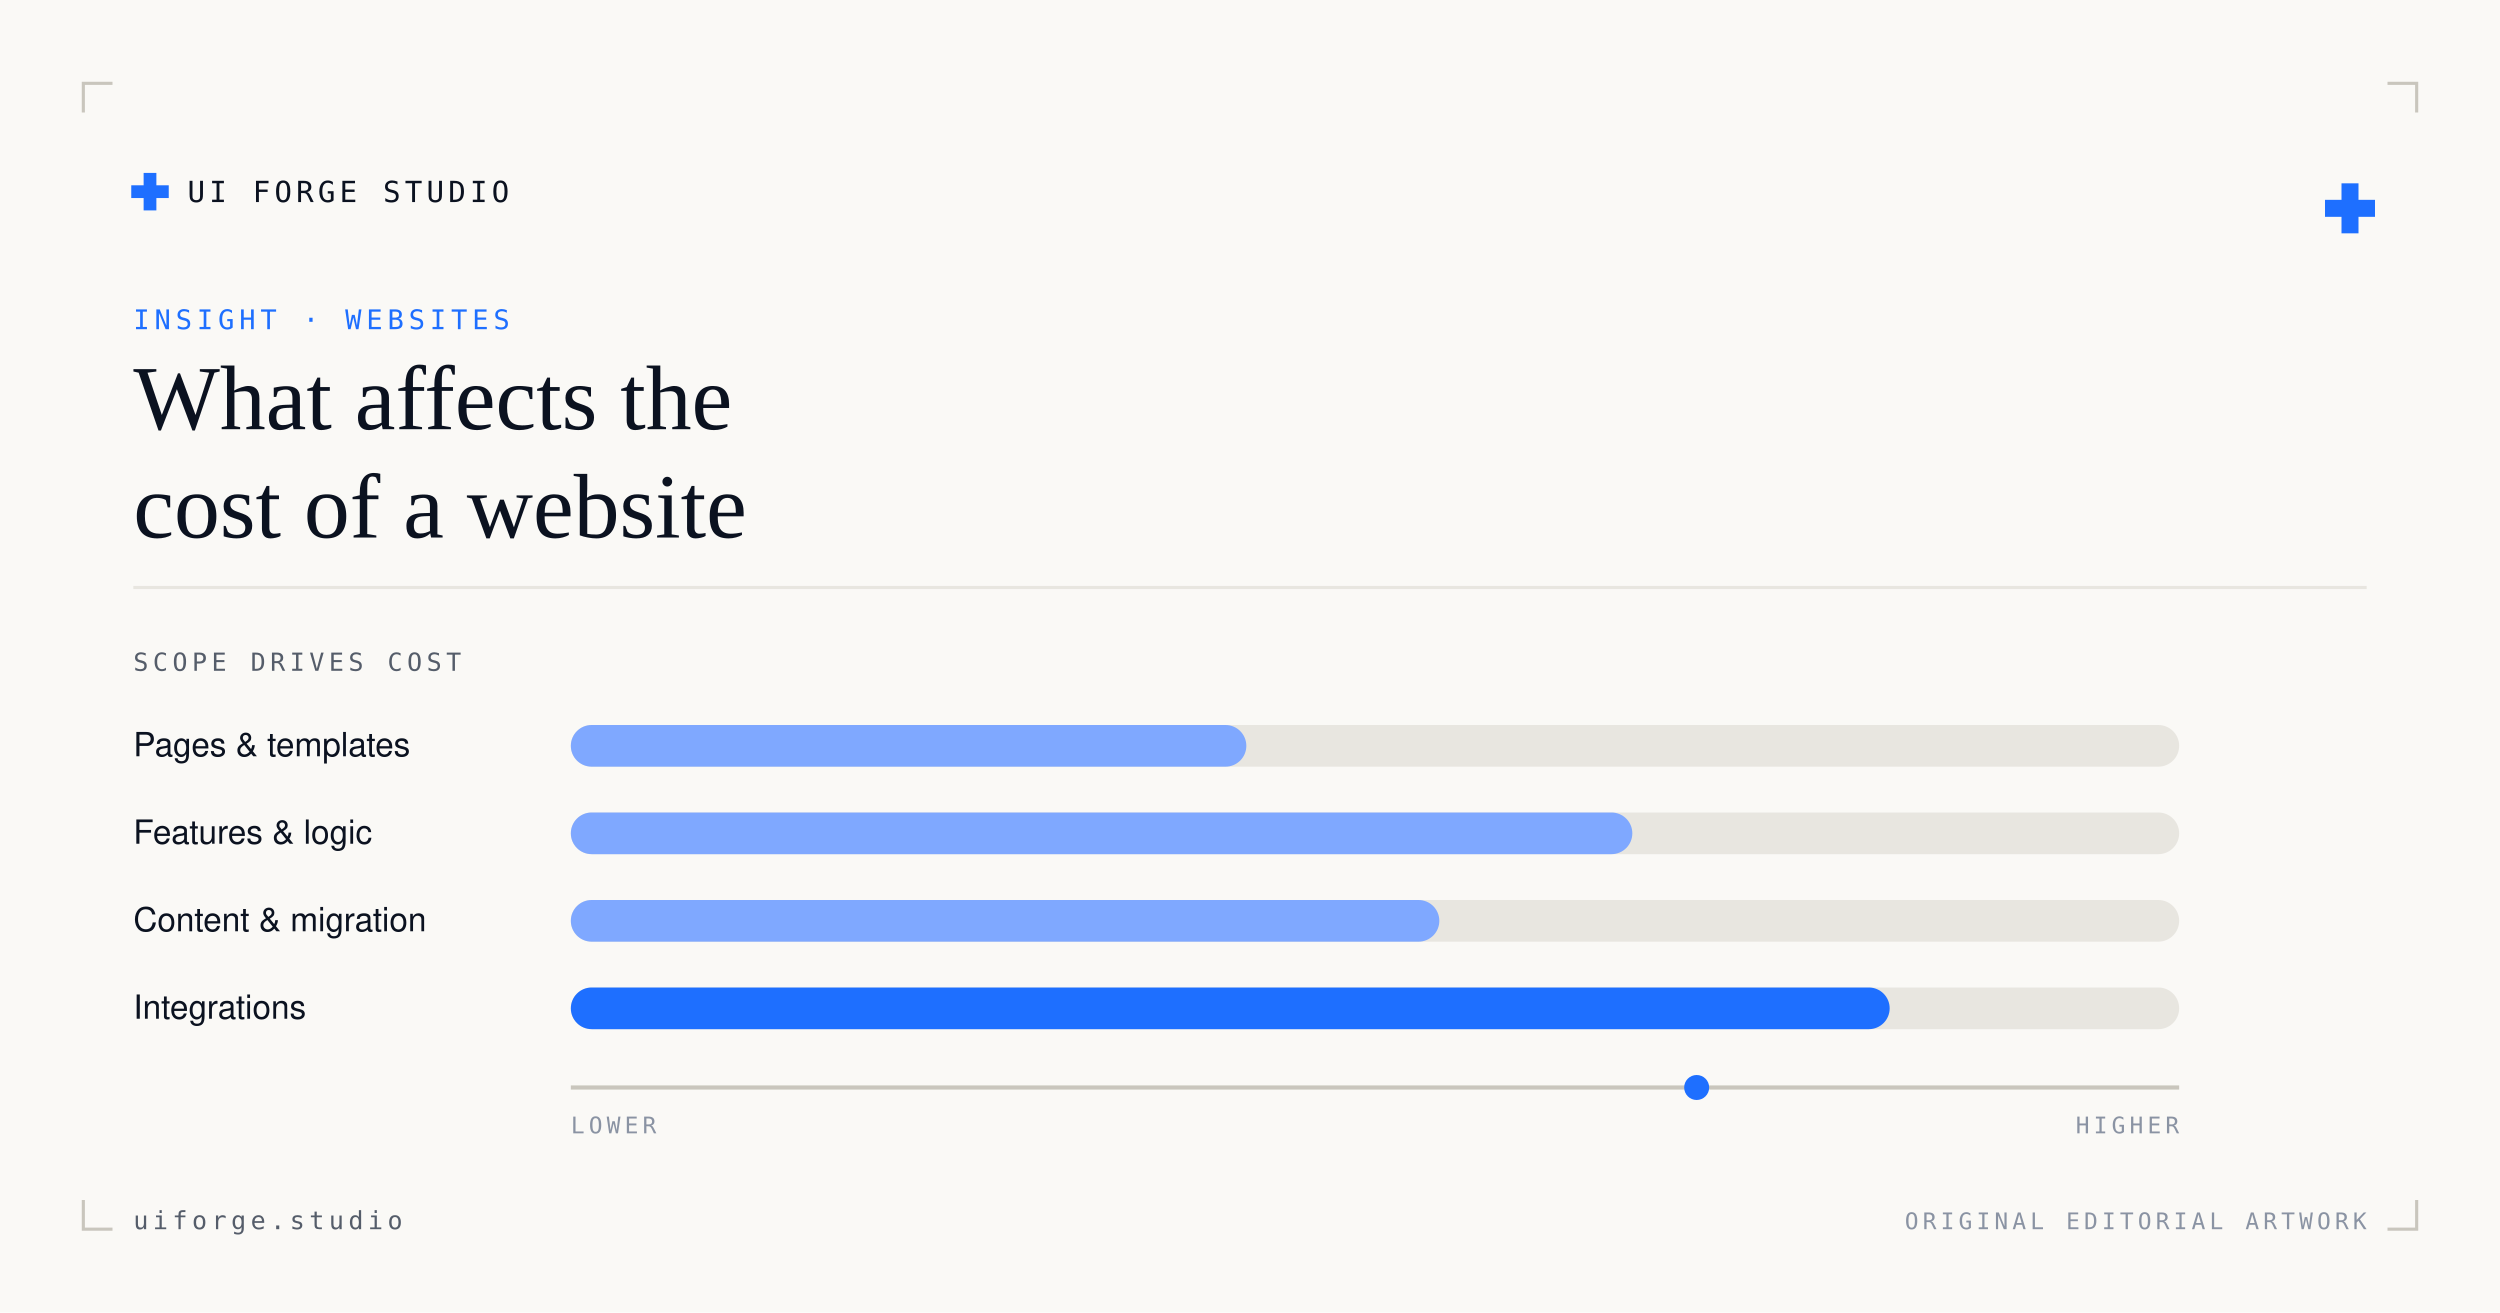
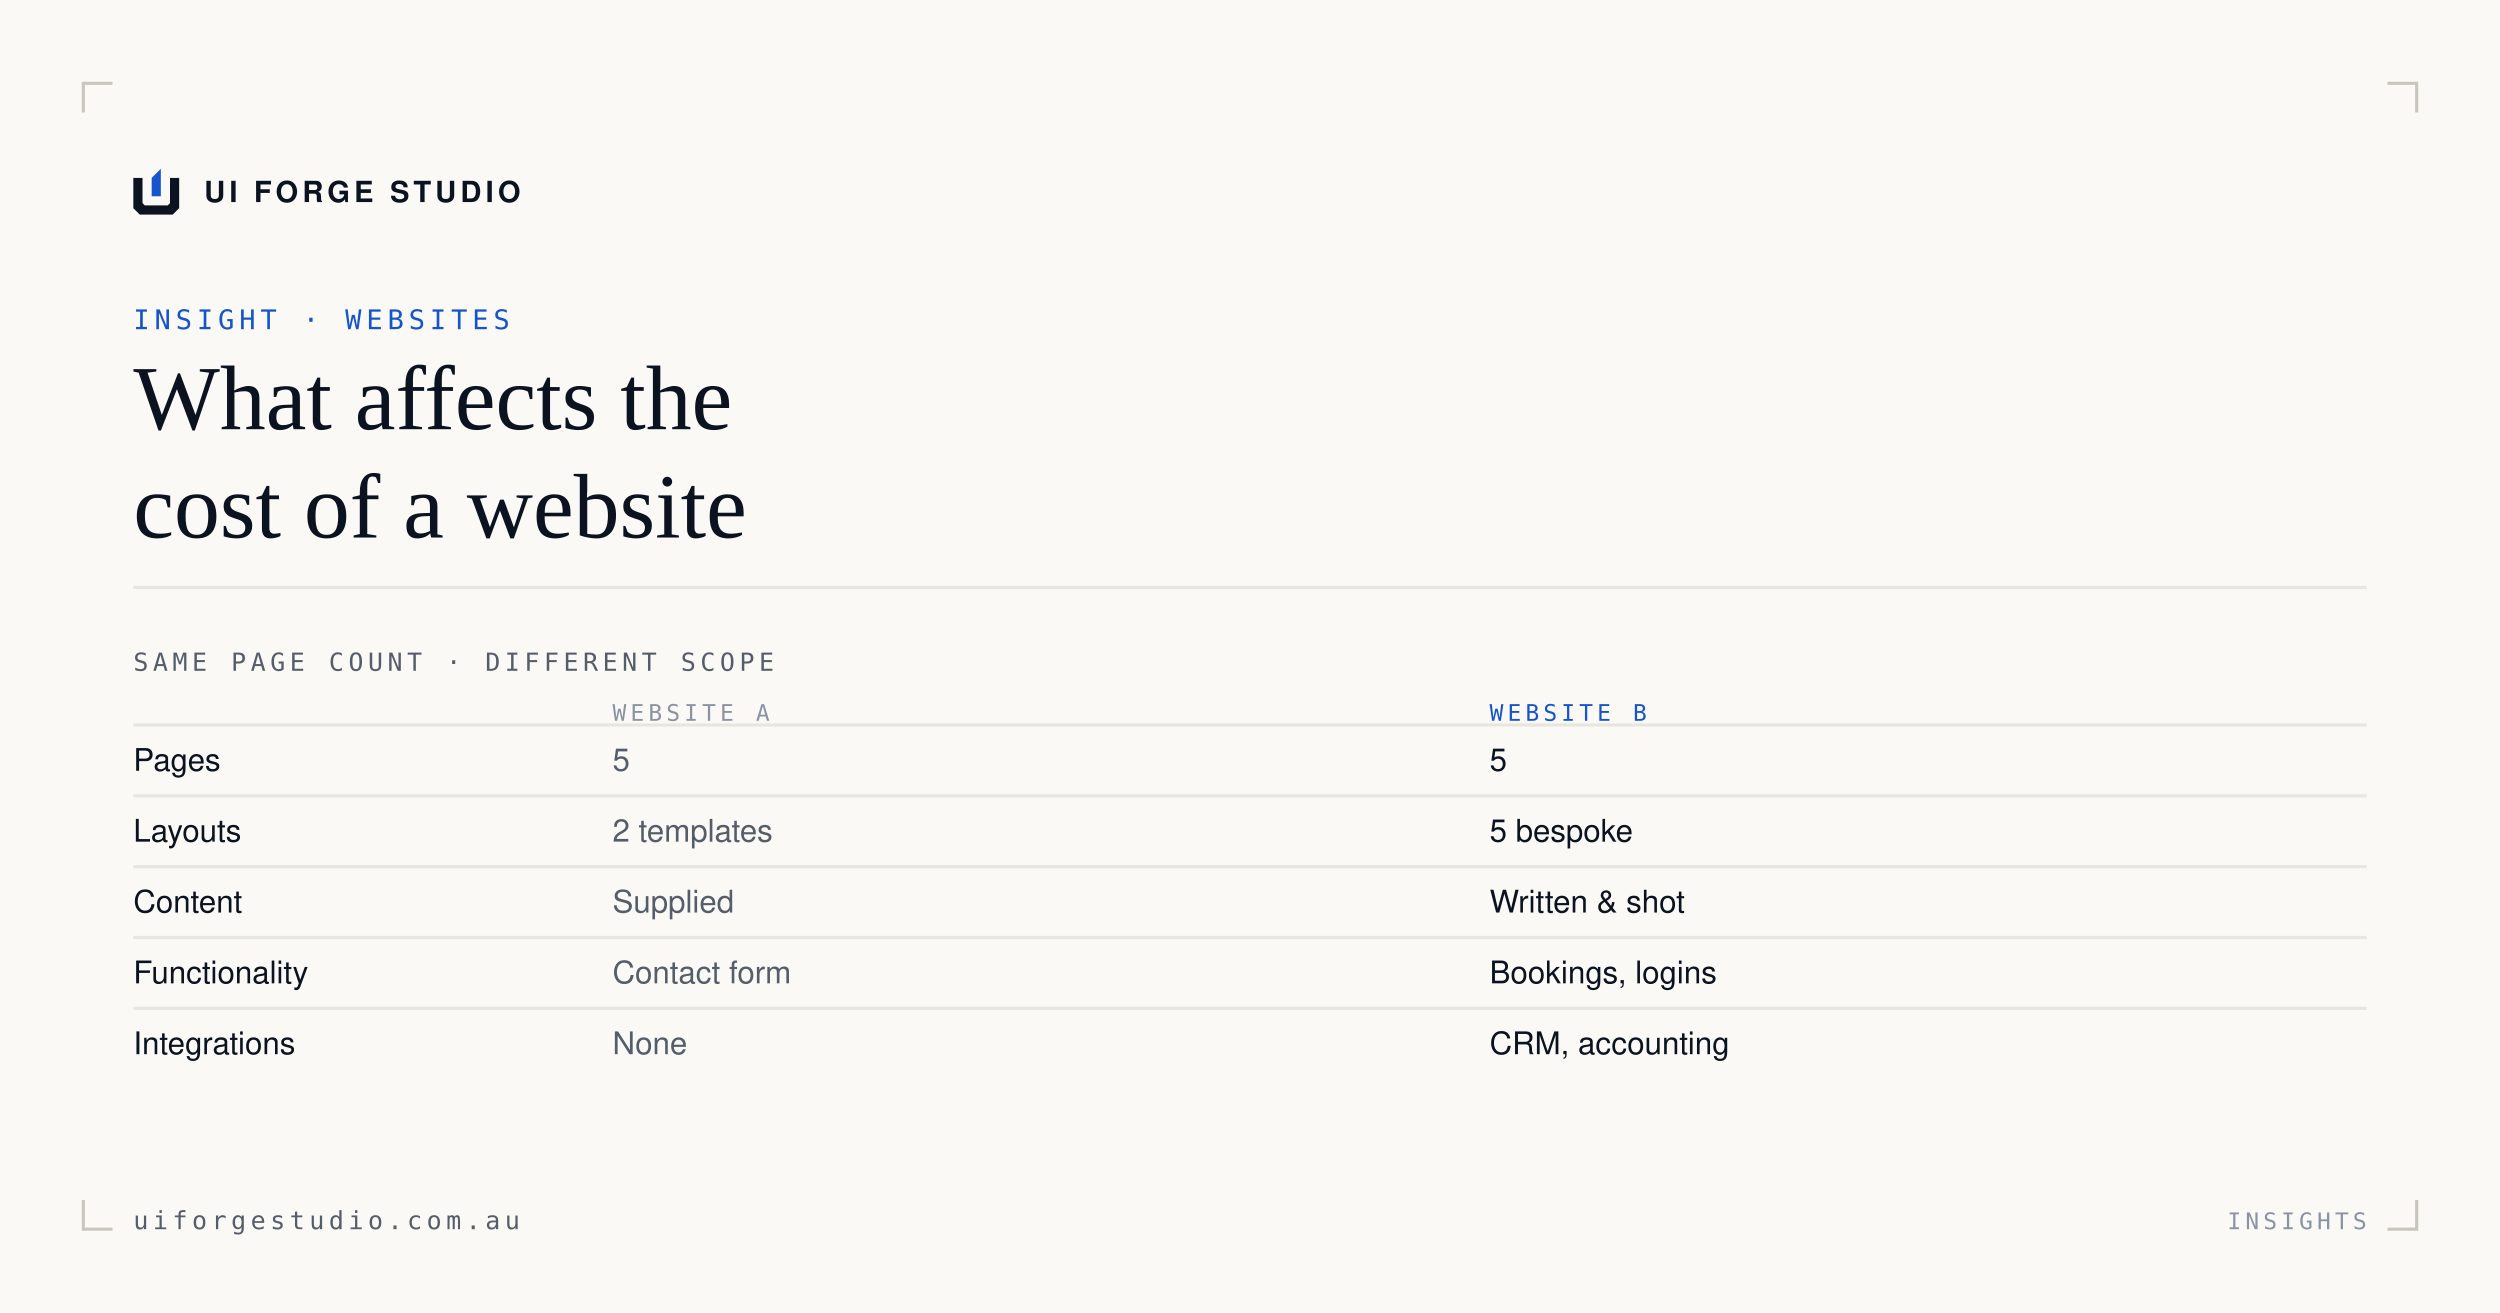
- <svg xmlns="http://www.w3.org/2000/svg" width="1200" height="630" viewBox="0 0 1200 630" role="img" aria-label="UI Forge Studio insight cover — What affects the cost of a website. Original editorial diagram artwork on a warm off-white stage.">
+ <svg xmlns="http://www.w3.org/2000/svg" width="1200" height="630" viewBox="0 0 1200 630" role="img" aria-label="UI Forge Studio insight cover — What affects the cost of a website.">
  <rect x="0" y="0" width="1200" height="630" fill="#faf9f6" />
  <path d="M40 54 V40 H54" fill="none" stroke="#c9c6bd" stroke-width="1.5" />
  <path d="M1146 40 H1160 V54" fill="none" stroke="#c9c6bd" stroke-width="1.5" />
  <path d="M1160 576 V590 H1146" fill="none" stroke="#c9c6bd" stroke-width="1.5" />
  <path d="M54 590 H40 V576" fill="none" stroke="#c9c6bd" stroke-width="1.5" />
-   <path d="M68.94 83 H75.06 V88.94 H81 V95.06 H75.06 V101 H68.94 V95.06 H63 V88.94 H68.94 Z" fill="#1e6fff" />
-   <text x="90" y="97" font-family="'SF Mono', ui-monospace, Menlo, Consolas, monospace" font-size="14" letter-spacing="2" fill="#0b1220">UI FORGE STUDIO</text>
-   <path d="M1123.92 88 H1132.08 V95.92 H1140 V104.08 H1132.08 V112 H1123.92 V104.08 H1116 V95.92 H1123.92 Z" fill="#1e6fff" />
-   <text x="64" y="158" font-family="'SF Mono', ui-monospace, Menlo, Consolas, monospace" font-size="13" letter-spacing="2.34" fill="#1e6fff">INSIGHT · WEBSITES</text>
-   <text x="64" y="206" font-family="Georgia, 'Times New Roman', serif" font-size="44" fill="#0b1220">What affects the</text>
-   <text x="64" y="258" font-family="Georgia, 'Times New Roman', serif" font-size="44" fill="#0b1220">cost of a website</text>
+   <path transform="translate(64 81) scale(0.22)" fill="#0b1220" d="M20 20V75L25 80H75L80 75V20H100V86L86 100H14L0 86V20H20Z" />
+   <path transform="translate(64 81) scale(0.22)" fill="#1554cb" d="M40 20 60 0V60H40Z" />
+   <text x="98" y="97" font-family="'Instrument Sans', 'Helvetica Neue', Helvetica, Arial, sans-serif" font-size="14" font-weight="600" letter-spacing="2" fill="#0b1220">UI FORGE STUDIO</text>
+   <text x="64" y="158" font-family="'SF Mono', ui-monospace, Menlo, Consolas, monospace" font-size="13" letter-spacing="2.34" fill="#1554cb">INSIGHT · WEBSITES</text>
+   <text x="64" y="206" font-family="'Instrument Serif', Georgia, 'Times New Roman', serif" font-size="44" fill="#0b1220">What affects the</text>
+   <text x="64" y="258" font-family="'Instrument Serif', Georgia, 'Times New Roman', serif" font-size="44" fill="#0b1220">cost of a website</text>
  <line x1="64" y1="282" x2="1136" y2="282" stroke="#e8e6e0" stroke-width="1.5" />
-   <text x="64" y="322" font-family="'SF Mono', ui-monospace, Menlo, Consolas, monospace" font-size="12" letter-spacing="2.16" fill="#555d6a">SCOPE DRIVES COST</text>
-   <text x="64" y="363" font-family="'Helvetica Neue', Helvetica, Arial, sans-serif" font-size="16" fill="#0b1220">Pages &amp; templates</text>
-   <rect x="274" y="348" width="772" height="20" fill="#e8e6e0" rx="10" />
-   <rect x="274" y="348" width="324.24" height="20" fill="#7fa8ff" rx="10" />
-   <text x="64" y="405" font-family="'Helvetica Neue', Helvetica, Arial, sans-serif" font-size="16" fill="#0b1220">Features &amp; logic</text>
-   <rect x="274" y="390" width="772" height="20" fill="#e8e6e0" rx="10" />
-   <rect x="274" y="390" width="509.52" height="20" fill="#7fa8ff" rx="10" />
-   <text x="64" y="447" font-family="'Helvetica Neue', Helvetica, Arial, sans-serif" font-size="16" fill="#0b1220">Content &amp; migration</text>
-   <rect x="274" y="432" width="772" height="20" fill="#e8e6e0" rx="10" />
-   <rect x="274" y="432" width="416.88" height="20" fill="#7fa8ff" rx="10" />
-   <text x="64" y="489" font-family="'Helvetica Neue', Helvetica, Arial, sans-serif" font-size="16" fill="#0b1220">Integrations</text>
-   <rect x="274" y="474" width="772" height="20" fill="#e8e6e0" rx="10" />
-   <rect x="274" y="474" width="633.04" height="20" fill="#1e6fff" rx="10" />
-   <line x1="274" y1="522" x2="1046" y2="522" stroke="#c9c6bd" stroke-width="2" />
-   <text x="274" y="544" font-family="'SF Mono', ui-monospace, Menlo, Consolas, monospace" font-size="11" letter-spacing="1.98" fill="#8a93a3">LOWER</text>
-   <text x="1046" y="544" font-family="'SF Mono', ui-monospace, Menlo, Consolas, monospace" font-size="11" letter-spacing="1.98" text-anchor="end" fill="#8a93a3">HIGHER</text>
-   <circle cx="814.4" cy="522" r="6" fill="#1e6fff" />
-   <text x="64" y="590" font-family="'SF Mono', ui-monospace, Menlo, Consolas, monospace" font-size="12" letter-spacing="2.16" fill="#555d6a">uiforge.studio</text>
-   <text x="1136" y="590" font-family="'SF Mono', ui-monospace, Menlo, Consolas, monospace" font-size="11" letter-spacing="1.98" text-anchor="end" fill="#8a93a3">ORIGINAL EDITORIAL ARTWORK</text>
+   <text x="64" y="322" font-family="'SF Mono', ui-monospace, Menlo, Consolas, monospace" font-size="12" letter-spacing="2.16" fill="#555d6a">SAME PAGE COUNT · DIFFERENT SCOPE</text>
+   <text x="294" y="346" font-family="'SF Mono', ui-monospace, Menlo, Consolas, monospace" font-size="11" letter-spacing="1.98" fill="#8a93a3">WEBSITE A</text>
+   <text x="715" y="346" font-family="'SF Mono', ui-monospace, Menlo, Consolas, monospace" font-size="11" letter-spacing="1.98" fill="#1554cb">WEBSITE B</text>
+   <line x1="64" y1="348" x2="1136" y2="348" stroke="#e8e6e0" stroke-width="1.5" />
+   <text x="64" y="370" font-family="'Instrument Sans', 'Helvetica Neue', Helvetica, Arial, sans-serif" font-size="15" font-weight="500" fill="#0b1220">Pages</text>
+   <text x="294" y="370" font-family="'Instrument Sans', 'Helvetica Neue', Helvetica, Arial, sans-serif" font-size="15" fill="#555d6a">5</text>
+   <text x="715" y="370" font-family="'Instrument Sans', 'Helvetica Neue', Helvetica, Arial, sans-serif" font-size="15" fill="#0b1220">5</text>
+   <line x1="64" y1="382" x2="1136" y2="382" stroke="#e8e6e0" stroke-width="1.5" />
+   <text x="64" y="404" font-family="'Instrument Sans', 'Helvetica Neue', Helvetica, Arial, sans-serif" font-size="15" font-weight="500" fill="#0b1220">Layouts</text>
+   <text x="294" y="404" font-family="'Instrument Sans', 'Helvetica Neue', Helvetica, Arial, sans-serif" font-size="15" fill="#555d6a">2 templates</text>
+   <text x="715" y="404" font-family="'Instrument Sans', 'Helvetica Neue', Helvetica, Arial, sans-serif" font-size="15" fill="#0b1220">5 bespoke</text>
+   <line x1="64" y1="416" x2="1136" y2="416" stroke="#e8e6e0" stroke-width="1.5" />
+   <text x="64" y="438" font-family="'Instrument Sans', 'Helvetica Neue', Helvetica, Arial, sans-serif" font-size="15" font-weight="500" fill="#0b1220">Content</text>
+   <text x="294" y="438" font-family="'Instrument Sans', 'Helvetica Neue', Helvetica, Arial, sans-serif" font-size="15" fill="#555d6a">Supplied</text>
+   <text x="715" y="438" font-family="'Instrument Sans', 'Helvetica Neue', Helvetica, Arial, sans-serif" font-size="15" fill="#0b1220">Written &amp; shot</text>
+   <line x1="64" y1="450" x2="1136" y2="450" stroke="#e8e6e0" stroke-width="1.5" />
+   <text x="64" y="472" font-family="'Instrument Sans', 'Helvetica Neue', Helvetica, Arial, sans-serif" font-size="15" font-weight="500" fill="#0b1220">Functionality</text>
+   <text x="294" y="472" font-family="'Instrument Sans', 'Helvetica Neue', Helvetica, Arial, sans-serif" font-size="15" fill="#555d6a">Contact form</text>
+   <text x="715" y="472" font-family="'Instrument Sans', 'Helvetica Neue', Helvetica, Arial, sans-serif" font-size="15" fill="#0b1220">Bookings, logins</text>
+   <line x1="64" y1="484" x2="1136" y2="484" stroke="#e8e6e0" stroke-width="1.5" />
+   <text x="64" y="506" font-family="'Instrument Sans', 'Helvetica Neue', Helvetica, Arial, sans-serif" font-size="15" font-weight="500" fill="#0b1220">Integrations</text>
+   <text x="294" y="506" font-family="'Instrument Sans', 'Helvetica Neue', Helvetica, Arial, sans-serif" font-size="15" fill="#555d6a">None</text>
+   <text x="715" y="506" font-family="'Instrument Sans', 'Helvetica Neue', Helvetica, Arial, sans-serif" font-size="15" fill="#0b1220">CRM, accounting</text>
+   <text x="64" y="590" font-family="'SF Mono', ui-monospace, Menlo, Consolas, monospace" font-size="12" letter-spacing="2.16" fill="#555d6a">uiforgestudio.com.au</text>
+   <text x="1136" y="590" font-family="'SF Mono', ui-monospace, Menlo, Consolas, monospace" font-size="11" letter-spacing="1.98" text-anchor="end" fill="#8a93a3">INSIGHTS</text>
</svg>
